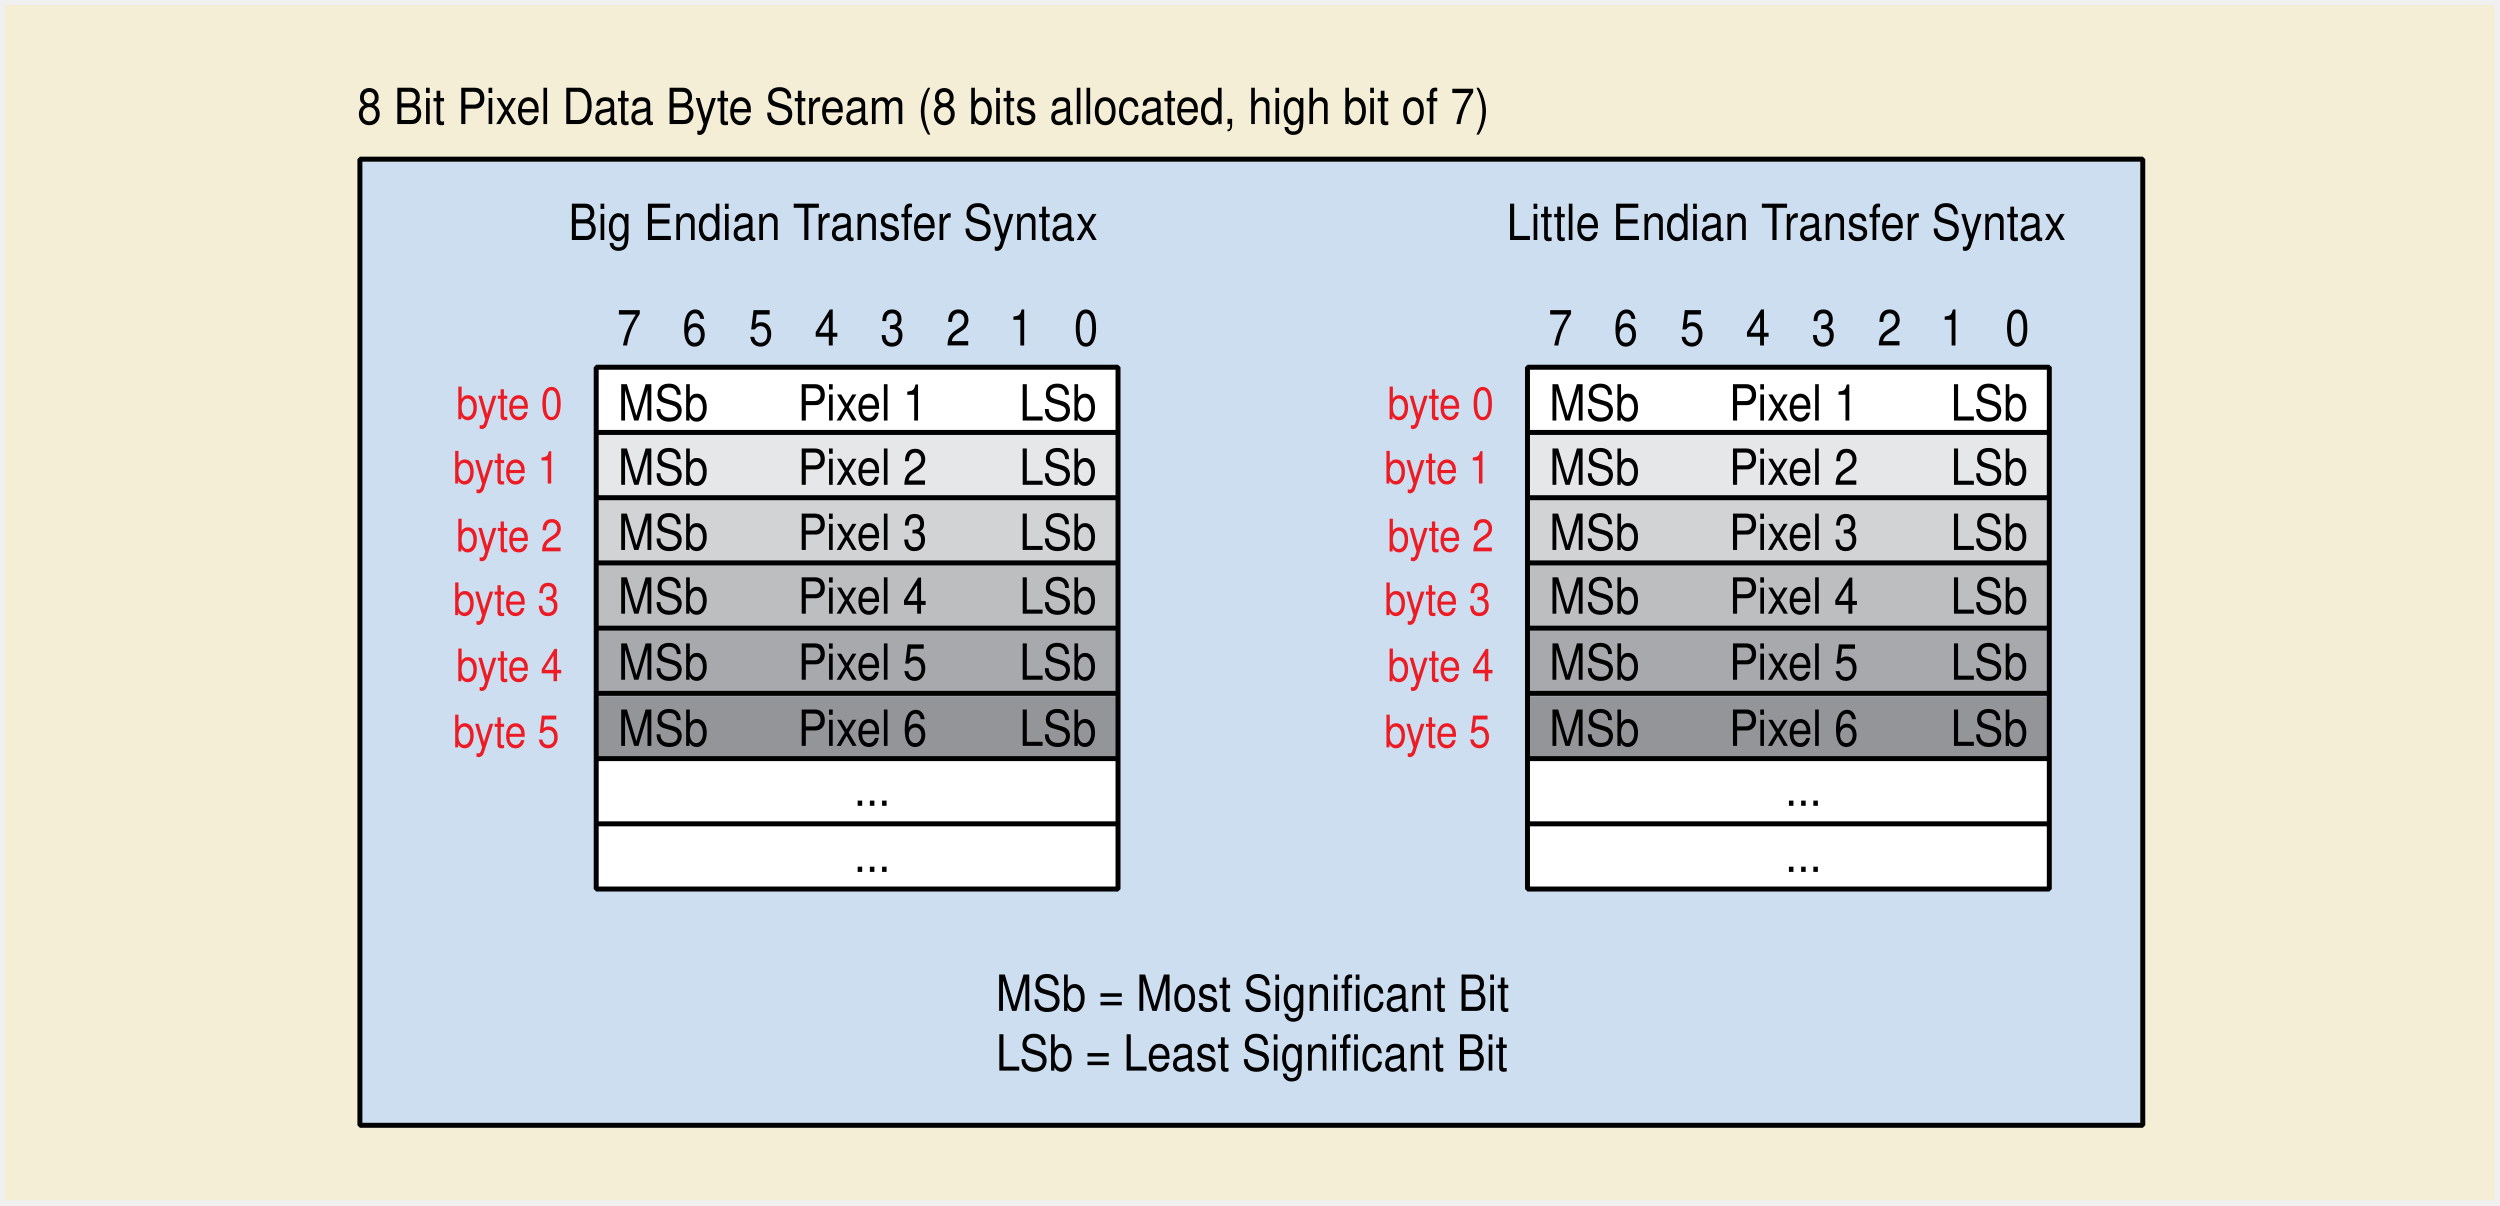
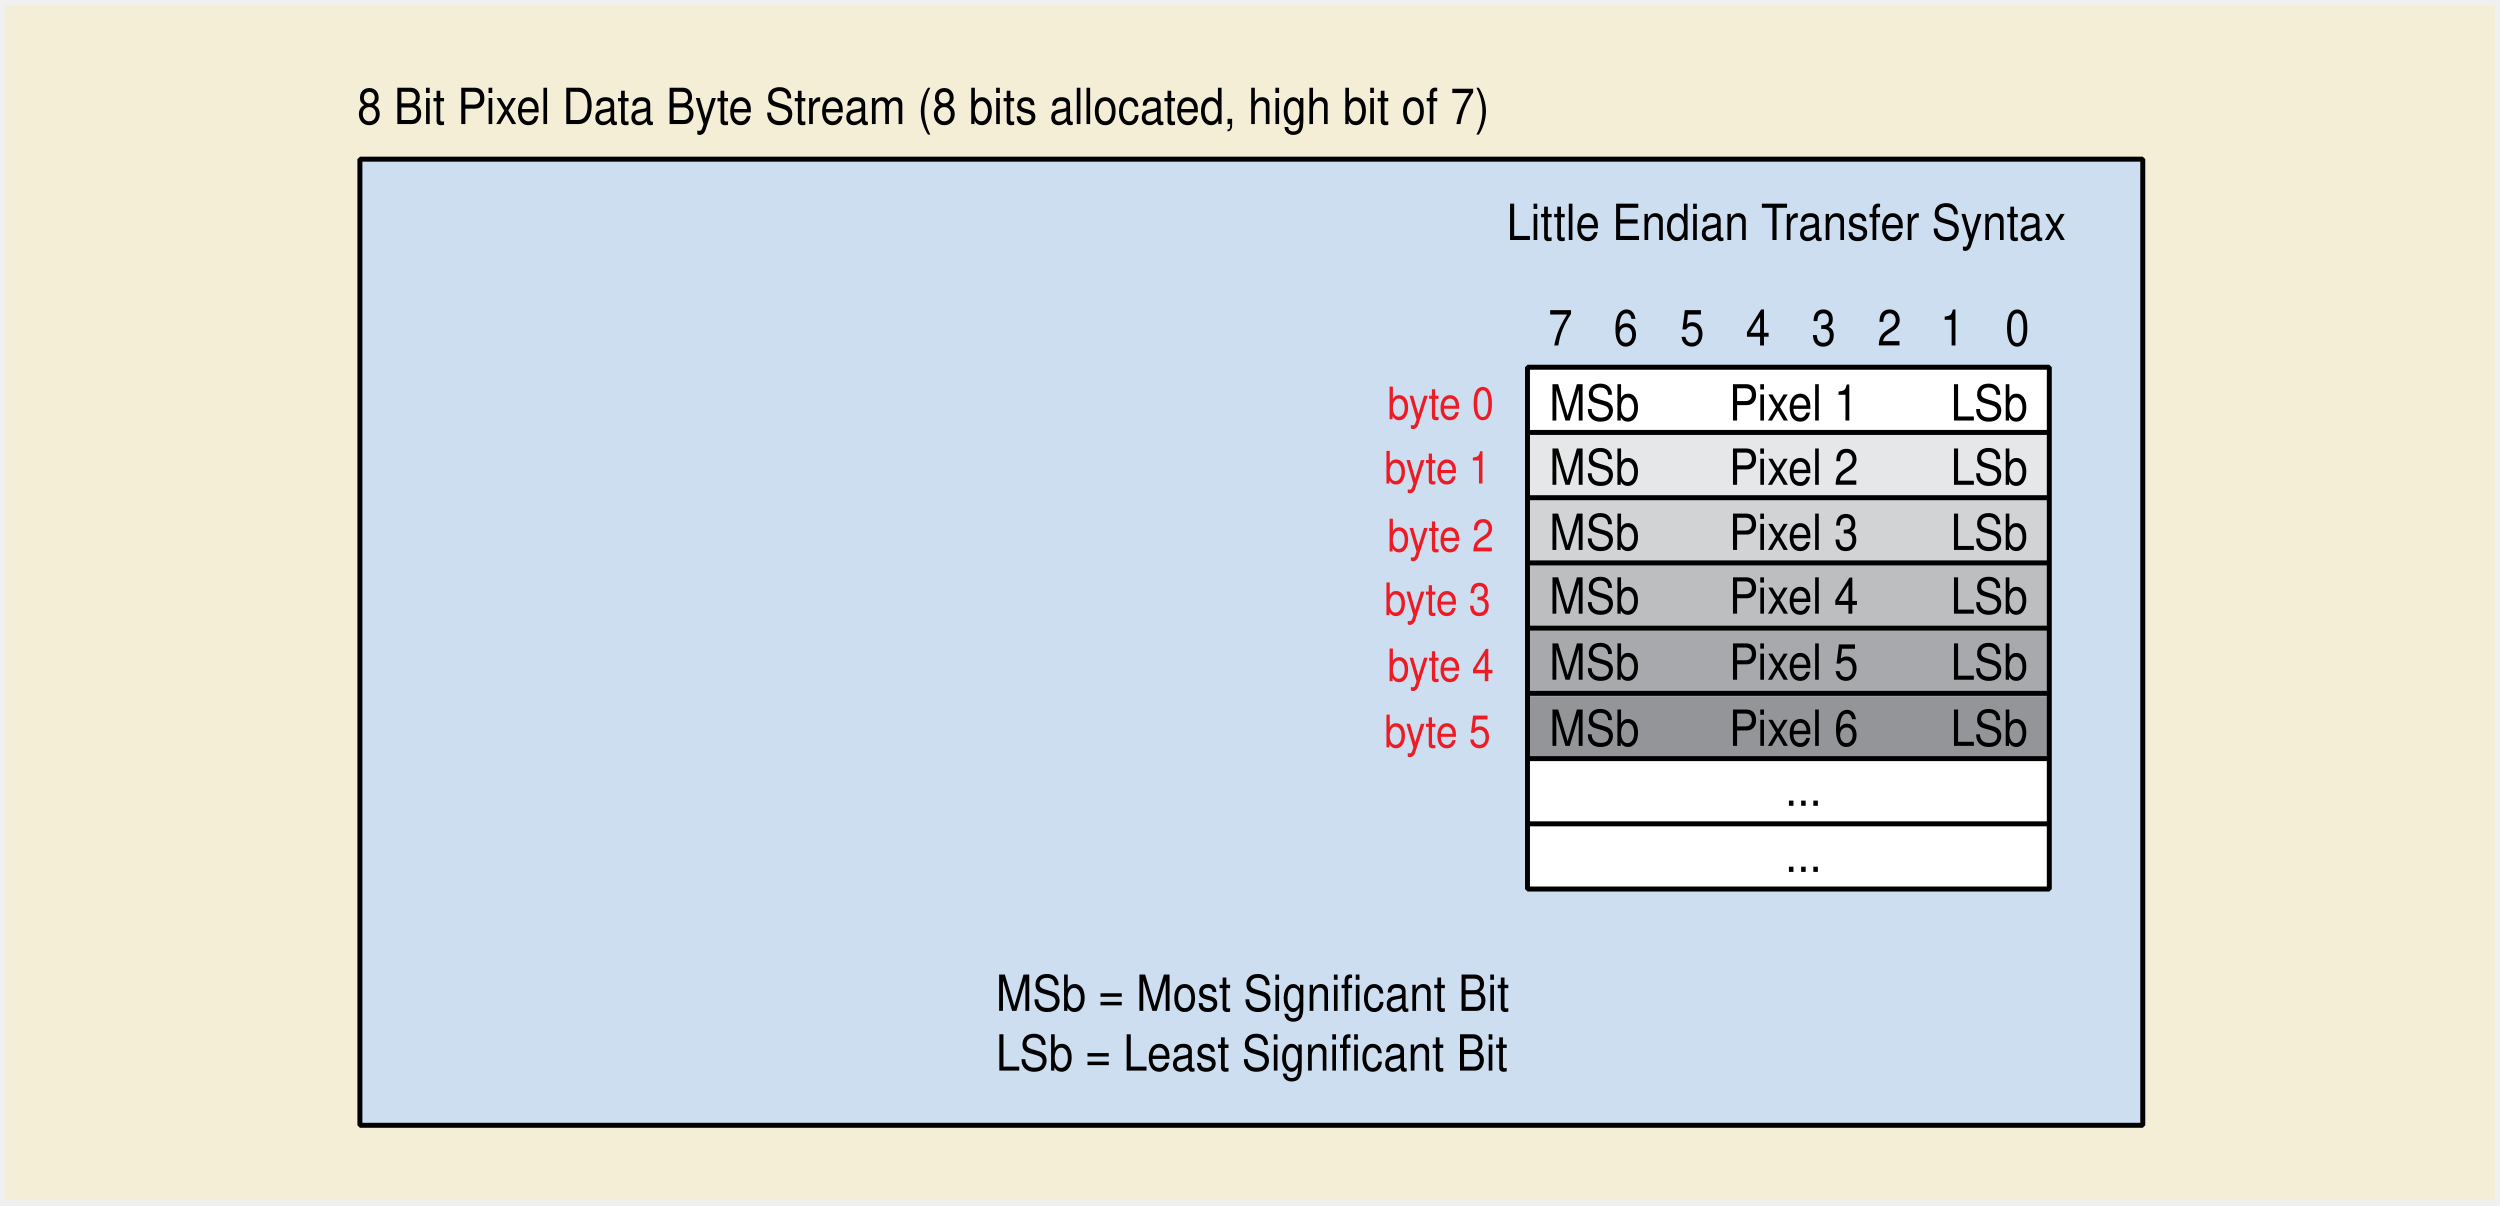
<svg xmlns="http://www.w3.org/2000/svg" version="1.1" id="Layer_1" x="0px" y="0px" width="502px" height="242px" viewBox="0 0 502 242" enable-background="new 0 0 502 242" xml:space="preserve">
  <defs>
    <style type="text/css">
	text {
	  font-family: Helvetica, Verdana, ArialUnicodeMS, san-serif
	}
	</style>
  </defs>
  <g>
   </g>
  <g>
    <rect x="1" y="1" fill="#F5EED6" width="500" height="240" />
    <g>
      <rect x="72.268" y="31.957" fill="#CCDEF0" stroke="#010101" stroke-miterlimit="1" width="358" height="194" />
-       <g>
-         <rect x="119.719" y="152.324" fill="#FFFFFF" width="104.781" height="13.03" />
-         <rect x="119.527" y="139.799" fill="#939598" width="104.973" height="13.03" />
-         <rect x="119.527" y="165.858" fill="#FFFFFF" width="104.973" height="13.031" />
-         <rect x="119.719" y="86.769" fill="#E6E7E8" width="104.975" height="13.03" />
-         <rect x="119.719" y="73.739" fill="#FFFFFF" width="104.781" height="13.03" />
-         <rect x="119.719" y="112.829" fill="#BCBEC0" width="104.975" height="13.029" />
-         <rect x="119.719" y="99.799" fill="#D1D3D4" width="104.781" height="13.03" />
-         <rect x="119.719" y="125.858" fill="#A7A9AC" width="104.781" height="13.031" />
-         <g>
-           <text transform="matrix(0.8815 0 0 1 160.1826 84.4385)" font-size="10">Pixel 1</text>
-         </g>
-         <g>
-           <text transform="matrix(0.8815 0 0 1 124.0767 84.4385)" font-size="10">MSb</text>
-         </g>
-         <g>
-           <text transform="matrix(0.8815 0 0 1 204.6558 84.4385)" font-size="10">LSb</text>
-         </g>
-         <g>
-           <text transform="matrix(0.8815 0 0 1 160.1826 97.3496)" font-size="10">Pixel 2</text>
-         </g>
-         <g>
-           <text transform="matrix(0.8815 0 0 1 124.0767 97.3496)" font-size="10">MSb</text>
-         </g>
-         <g>
-           <text transform="matrix(0.8815 0 0 1 204.6558 97.3496)" font-size="10">LSb</text>
-         </g>
-         <g>
-           <text transform="matrix(0.8815 0 0 1 160.1826 110.4312)" font-size="10">Pixel 3</text>
-         </g>
-         <g>
-           <text transform="matrix(0.8815 0 0 1 124.0767 110.4312)" font-size="10">MSb</text>
-         </g>
-         <g>
-           <text transform="matrix(0.8815 0 0 1 204.6558 110.4312)" font-size="10">LSb</text>
-         </g>
-         <g>
-           <text transform="matrix(0.8815 0 0 1 160.1826 123.2197)" font-size="10">Pixel 4</text>
-         </g>
-         <g>
-           <text transform="matrix(0.8815 0 0 1 124.0767 123.2197)" font-size="10">MSb</text>
-         </g>
-         <g>
-           <text transform="matrix(0.8815 0 0 1 204.6558 123.2197)" font-size="10">LSb</text>
-         </g>
-         <g>
-           <text transform="matrix(0.8815 0 0 1 160.1826 136.4912)" font-size="10">Pixel 5</text>
-         </g>
-         <g>
-           <text transform="matrix(0.8815 0 0 1 124.0767 136.4912)" font-size="10">MSb</text>
-         </g>
-         <g>
-           <text transform="matrix(0.8815 0 0 1 204.6558 136.4912)" font-size="10">LSb</text>
-         </g>
-         <g>
-           <text transform="matrix(0.8815 0 0 1 160.1826 149.7646)" font-size="10">Pixel 6</text>
-         </g>
-         <g>
-           <text transform="matrix(0.8815 0 0 1 124.0767 149.7646)" font-size="10">MSb</text>
-         </g>
-         <g>
-           <text transform="matrix(0.8815 0 0 1 204.6558 149.7646)" font-size="10">LSb</text>
-         </g>
-         <g>
-           <text transform="matrix(0.8815 0 0 1 171.4458 161.8066)" font-size="10">...</text>
-         </g>
-         <g>
-           <text transform="matrix(0.8815 0 0 1 171.4458 175.0771)" font-size="10">...</text>
-         </g>
-         <g>
-           <text transform="matrix(0.8815 0 0 1 91.6055 84.1865)" fill="#ED1C24" font-size="9">byte 0</text>
-         </g>
-         <g>
-           <text transform="matrix(0.8815 0 0 1 91.6055 110.729)" fill="#ED1C24" font-size="9">byte 2</text>
-         </g>
-         <g>
-           <text transform="matrix(0.8815 0 0 1 90.9727 97.0977)" fill="#ED1C24" font-size="9">byte 1</text>
-         </g>
-         <g>
-           <text transform="matrix(0.8815 0 0 1 91.6055 136.7891)" fill="#ED1C24" font-size="9">byte 4</text>
-         </g>
-         <g>
-           <text transform="matrix(0.8815 0 0 1 90.9727 123.5176)" fill="#ED1C24" font-size="9">byte 3</text>
-         </g>
-         <g>
-           <text transform="matrix(0.8815 0 0 1 90.9727 150.0625)" fill="#ED1C24" font-size="9">byte 5</text>
-         </g>
-         <rect x="119.719" y="73.739" fill="none" stroke="#010101" stroke-miterlimit="1" width="104.781" height="104.782" />
-         <line fill="none" stroke="#010101" stroke-miterlimit="1" x1="119.719" y1="165.423" x2="224.5" y2="165.423" />
-         <line fill="none" stroke="#010101" stroke-miterlimit="1" x1="119.719" y1="152.325" x2="224.5" y2="152.325" />
-         <line fill="none" stroke="#010101" stroke-miterlimit="1" x1="119.719" y1="139.228" x2="224.5" y2="139.228" />
-         <line fill="none" stroke="#010101" stroke-miterlimit="1" x1="119.719" y1="126.13" x2="224.5" y2="126.13" />
-         <line fill="none" stroke="#010101" stroke-miterlimit="1" x1="119.719" y1="113.032" x2="224.5" y2="113.032" />
-         <line fill="none" stroke="#010101" stroke-miterlimit="1" x1="119.719" y1="99.934" x2="224.5" y2="99.934" />
-         <line fill="none" stroke="#010101" stroke-miterlimit="1" x1="119.719" y1="86.836" x2="224.5" y2="86.836" />
-       </g>
      <g>
        <rect x="306.719" y="152.324" fill="#FFFFFF" width="104.781" height="13.03" />
        <rect x="306.527" y="139.799" fill="#939598" width="104.973" height="13.03" />
        <rect x="306.527" y="165.858" fill="#FFFFFF" width="104.973" height="13.031" />
        <rect x="306.719" y="86.769" fill="#E6E7E8" width="104.975" height="13.03" />
        <rect x="306.719" y="73.739" fill="#FFFFFF" width="104.781" height="13.03" />
        <rect x="306.719" y="112.829" fill="#BCBEC0" width="104.975" height="13.029" />
        <rect x="306.719" y="99.799" fill="#D1D3D4" width="104.781" height="13.03" />
        <rect x="306.719" y="125.858" fill="#A7A9AC" width="104.781" height="13.031" />
        <g>
          <text transform="matrix(0.8815 0 0 1 347.1826 84.4385)" font-size="10">Pixel 1</text>
        </g>
        <g>
          <text transform="matrix(0.8815 0 0 1 311.0762 84.4385)" font-size="10">MSb</text>
        </g>
        <g>
          <text transform="matrix(0.8815 0 0 1 391.6562 84.4385)" font-size="10">LSb</text>
        </g>
        <g>
          <text transform="matrix(0.8815 0 0 1 347.1826 97.3496)" font-size="10">Pixel 2</text>
        </g>
        <g>
          <text transform="matrix(0.8815 0 0 1 311.0762 97.3496)" font-size="10">MSb</text>
        </g>
        <g>
          <text transform="matrix(0.8815 0 0 1 391.6562 97.3496)" font-size="10">LSb</text>
        </g>
        <g>
          <text transform="matrix(0.8815 0 0 1 347.1826 110.4312)" font-size="10">Pixel 3</text>
        </g>
        <g>
          <text transform="matrix(0.8815 0 0 1 311.0762 110.4312)" font-size="10">MSb</text>
        </g>
        <g>
          <text transform="matrix(0.8815 0 0 1 391.6562 110.4312)" font-size="10">LSb</text>
        </g>
        <g>
          <text transform="matrix(0.8815 0 0 1 347.1826 123.2197)" font-size="10">Pixel 4</text>
        </g>
        <g>
          <text transform="matrix(0.8815 0 0 1 311.0762 123.2197)" font-size="10">MSb</text>
        </g>
        <g>
          <text transform="matrix(0.8815 0 0 1 391.6562 123.2197)" font-size="10">LSb</text>
        </g>
        <g>
          <text transform="matrix(0.8815 0 0 1 347.1826 136.4912)" font-size="10">Pixel 5</text>
        </g>
        <g>
          <text transform="matrix(0.8815 0 0 1 311.0762 136.4912)" font-size="10">MSb</text>
        </g>
        <g>
          <text transform="matrix(0.8815 0 0 1 391.6562 136.4912)" font-size="10">LSb</text>
        </g>
        <g>
          <text transform="matrix(0.8815 0 0 1 347.1826 149.7646)" font-size="10">Pixel 6</text>
        </g>
        <g>
          <text transform="matrix(0.8815 0 0 1 311.0762 149.7646)" font-size="10">MSb</text>
        </g>
        <g>
          <text transform="matrix(0.8815 0 0 1 391.6562 149.7646)" font-size="10">LSb</text>
        </g>
        <g>
          <text transform="matrix(0.8815 0 0 1 358.4453 161.8066)" font-size="10">...</text>
        </g>
        <g>
          <text transform="matrix(0.8815 0 0 1 358.4453 175.0771)" font-size="10">...</text>
        </g>
        <g>
          <text transform="matrix(0.8815 0 0 1 278.6055 84.1865)" fill="#ED1C24" font-size="9">byte 0</text>
        </g>
        <g>
          <text transform="matrix(0.8815 0 0 1 278.6055 110.729)" fill="#ED1C24" font-size="9">byte 2</text>
        </g>
        <g>
          <text transform="matrix(0.8815 0 0 1 277.9727 97.0977)" fill="#ED1C24" font-size="9">byte 1</text>
        </g>
        <g>
          <text transform="matrix(0.8815 0 0 1 278.6055 136.7891)" fill="#ED1C24" font-size="9">byte 4</text>
        </g>
        <g>
          <text transform="matrix(0.8815 0 0 1 277.9727 123.5176)" fill="#ED1C24" font-size="9">byte 3</text>
        </g>
        <g>
          <text transform="matrix(0.8815 0 0 1 277.9727 150.0625)" fill="#ED1C24" font-size="9">byte 5</text>
        </g>
        <rect x="306.719" y="73.739" fill="none" stroke="#010101" stroke-miterlimit="1" width="104.781" height="104.782" />
        <line fill="none" stroke="#010101" stroke-miterlimit="1" x1="306.719" y1="165.423" x2="411.5" y2="165.423" />
        <line fill="none" stroke="#010101" stroke-miterlimit="1" x1="306.719" y1="152.325" x2="411.5" y2="152.325" />
        <line fill="none" stroke="#010101" stroke-miterlimit="1" x1="306.719" y1="139.228" x2="411.5" y2="139.228" />
        <line fill="none" stroke="#010101" stroke-miterlimit="1" x1="306.719" y1="126.13" x2="411.5" y2="126.13" />
        <line fill="none" stroke="#010101" stroke-miterlimit="1" x1="306.719" y1="113.032" x2="411.5" y2="113.032" />
        <line fill="none" stroke="#010101" stroke-miterlimit="1" x1="306.719" y1="99.934" x2="411.5" y2="99.934" />
        <line fill="none" stroke="#010101" stroke-miterlimit="1" x1="306.719" y1="86.836" x2="411.5" y2="86.836" />
      </g>
      <g>
        <text transform="matrix(0.8815 0 0 1 199.9639 202.9824)">
          <tspan x="0" y="0" font-size="10">MSb = Most Significant Bit</tspan>
          <tspan x="0" y="12" font-size="10">LSb = Least Significant Bit</tspan>
        </text>
      </g>
      <g>
        <text transform="matrix(0.8815 0 0 1 71.7329 24.9082)" font-size="10">8 Bit Pixel Data Byte Stream (8 bits allocated, high bit of 7)</text>
      </g>
      <g>
        <text transform="matrix(0.8815 0 0 1 302.5156 48.1929)" font-size="10">Little Endian Transfer Syntax</text>
      </g>
      <g>
        <text transform="matrix(0.8815 0 0 1 389.5977 69.3716)" font-size="10">1</text>
      </g>
      <g>
        <text transform="matrix(0.8815 0 0 1 402.627 69.3716)" font-size="10">0</text>
      </g>
      <g>
        <text transform="matrix(0.8815 0 0 1 376.957 69.3716)" font-size="10">2</text>
      </g>
      <g>
        <text transform="matrix(0.8815 0 0 1 363.7539 69.3716)" font-size="10">3</text>
      </g>
      <g>
        <text transform="matrix(0.8815 0 0 1 350.5469 69.3716)" font-size="10">4</text>
      </g>
      <g>
        <text transform="matrix(0.8815 0 0 1 337.3457 69.3716)" font-size="10">5</text>
      </g>
      <g>
        <text transform="matrix(0.8815 0 0 1 310.877 69.3716)" font-size="10">7</text>
      </g>
      <g>
        <text transform="matrix(0.8815 0 0 1 323.998 69.3716)" font-size="10">6</text>
      </g>
-       <g>
-         <text transform="matrix(0.8815 0 0 1 114.1304 48.1929)" font-size="10">Big Endian Transfer Syntax</text>
-       </g>
-       <g>
-         <text transform="matrix(0.8815 0 0 1 202.5972 69.3716)" font-size="10">1</text>
-       </g>
-       <g>
-         <text transform="matrix(0.8815 0 0 1 215.6274 69.3716)" font-size="10">0</text>
-       </g>
-       <g>
-         <text transform="matrix(0.8815 0 0 1 189.9575 69.3716)" font-size="10">2</text>
-       </g>
-       <g>
-         <text transform="matrix(0.8815 0 0 1 176.7534 69.3716)" font-size="10">3</text>
-       </g>
-       <g>
-         <text transform="matrix(0.8815 0 0 1 163.5474 69.3716)" font-size="10">4</text>
-       </g>
-       <g>
-         <text transform="matrix(0.8815 0 0 1 150.3452 69.3716)" font-size="10">5</text>
-       </g>
-       <g>
-         <text transform="matrix(0.8815 0 0 1 123.8774 69.3716)" font-size="10">7</text>
-       </g>
-       <g>
-         <text transform="matrix(0.8815 0 0 1 136.9976 69.3716)" font-size="10">6</text>
-       </g>
    </g>
  </g>
</svg>
